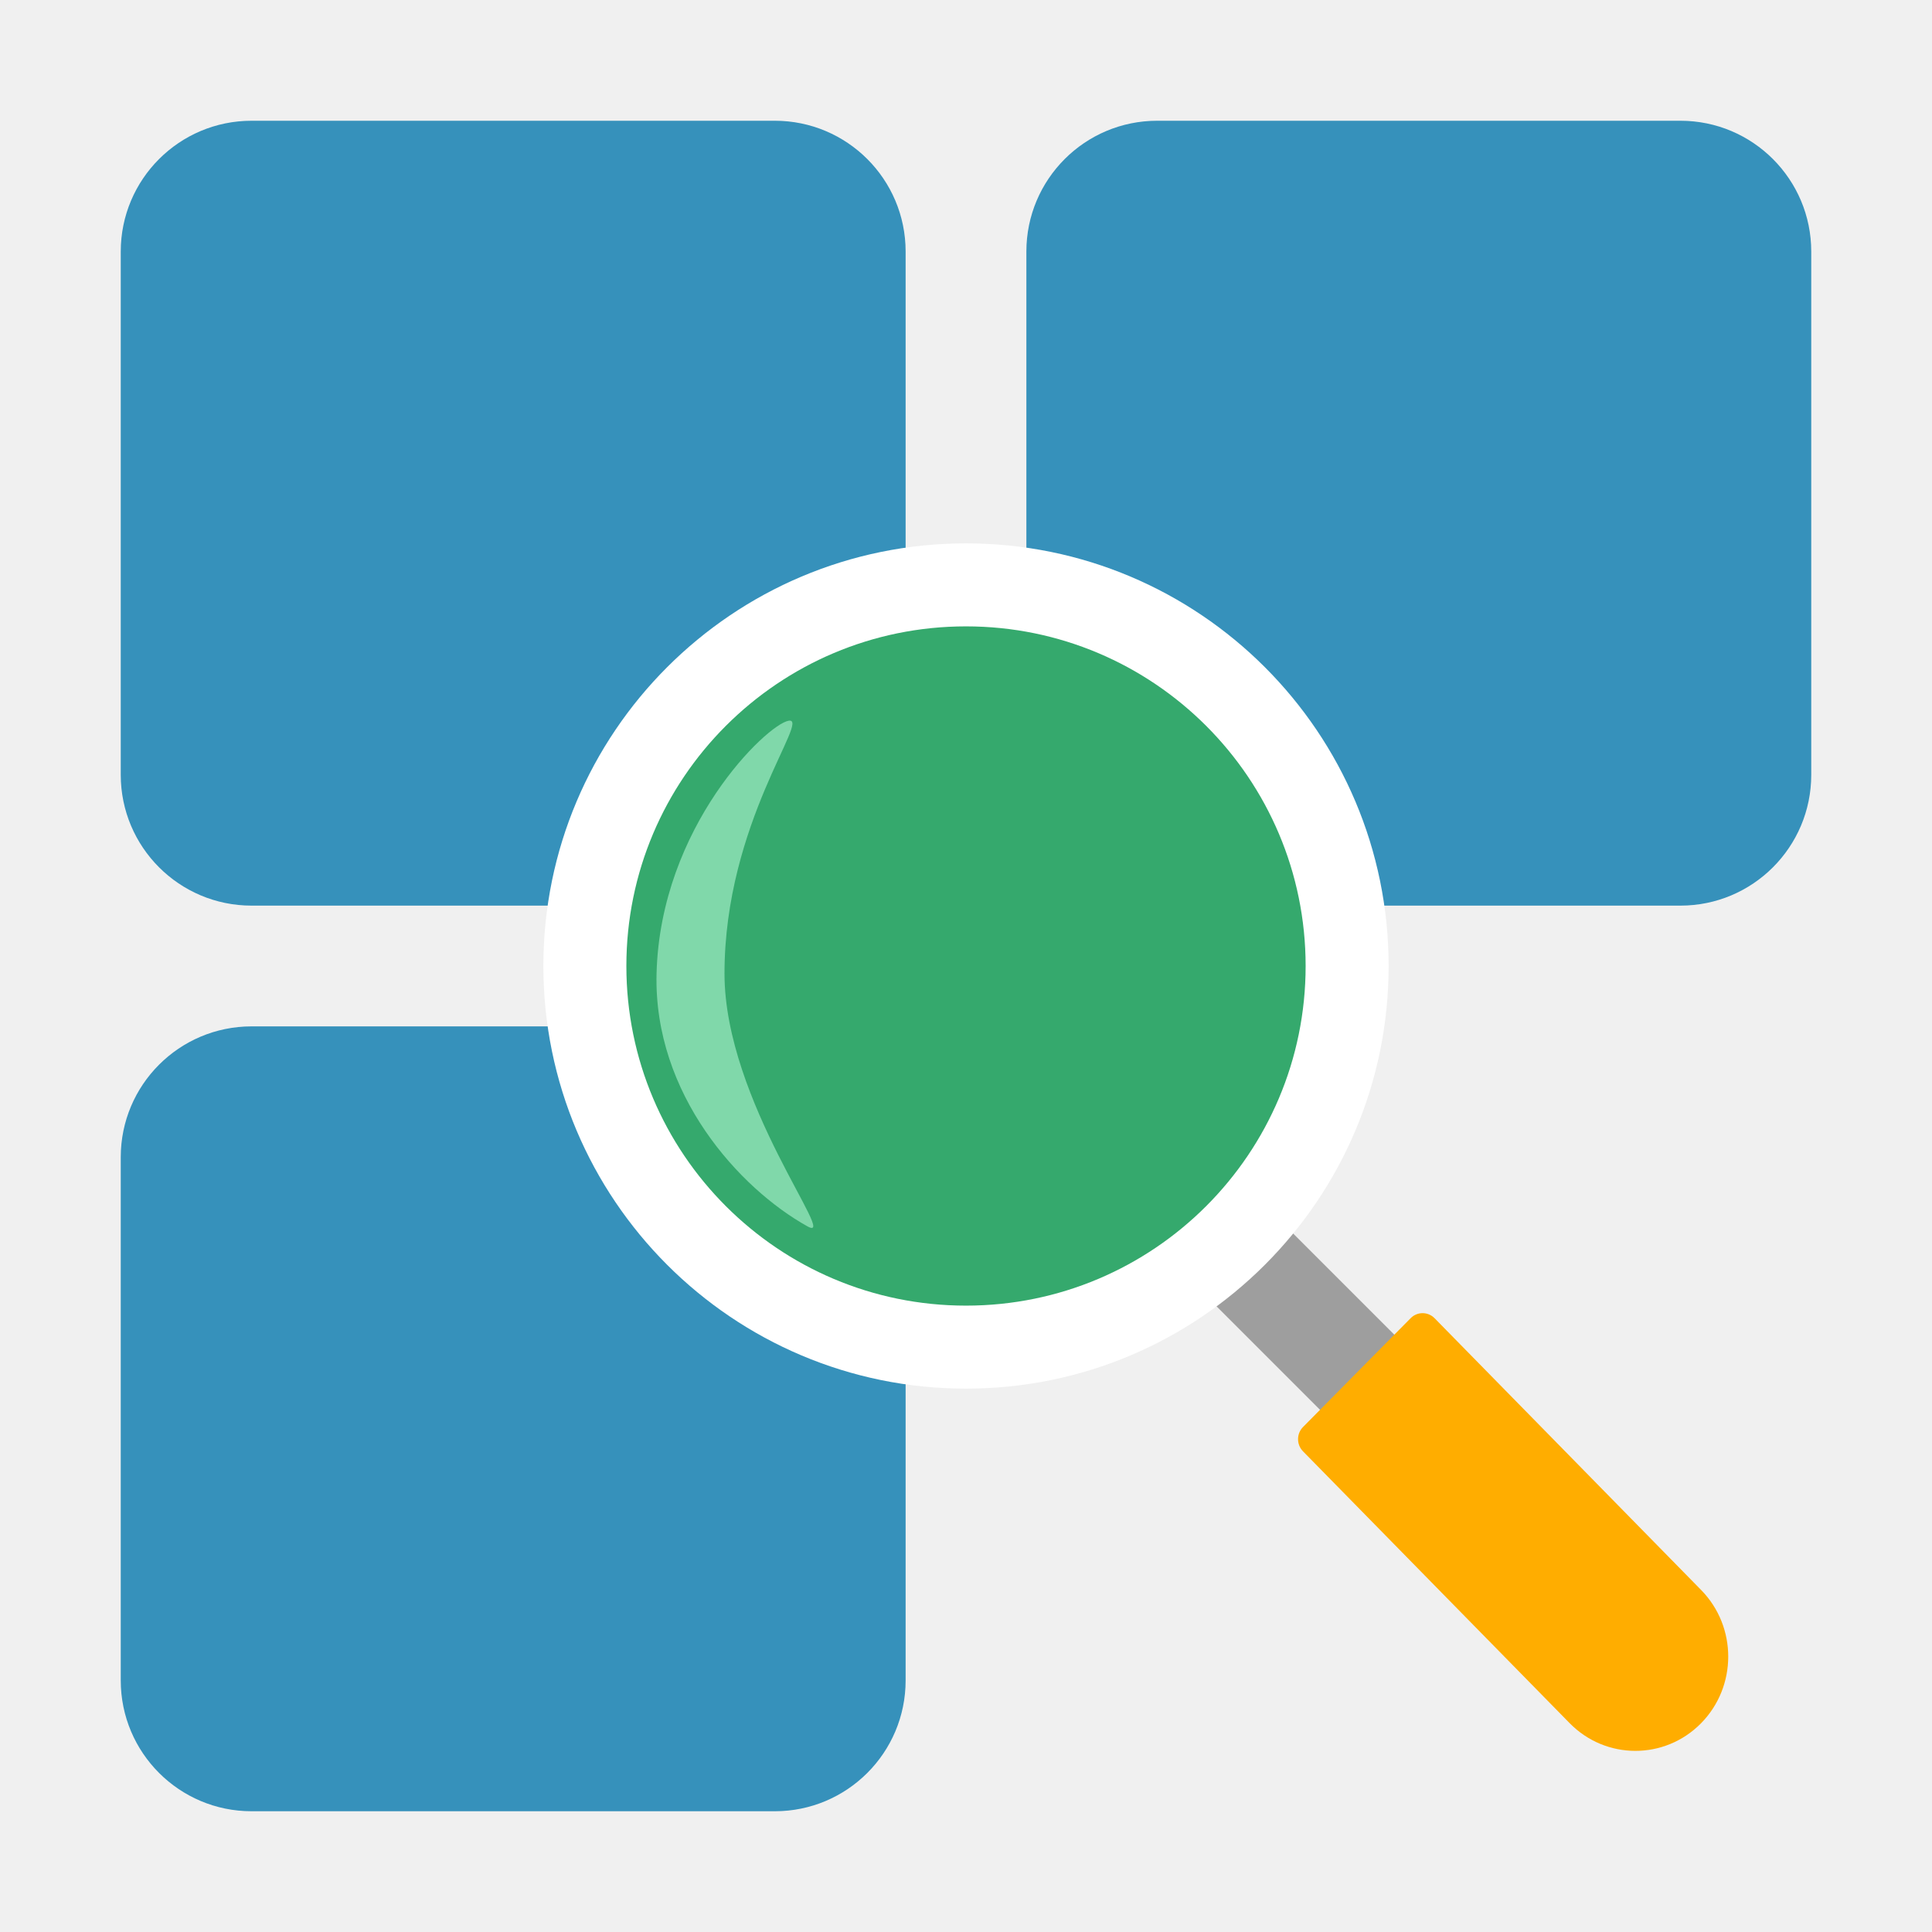
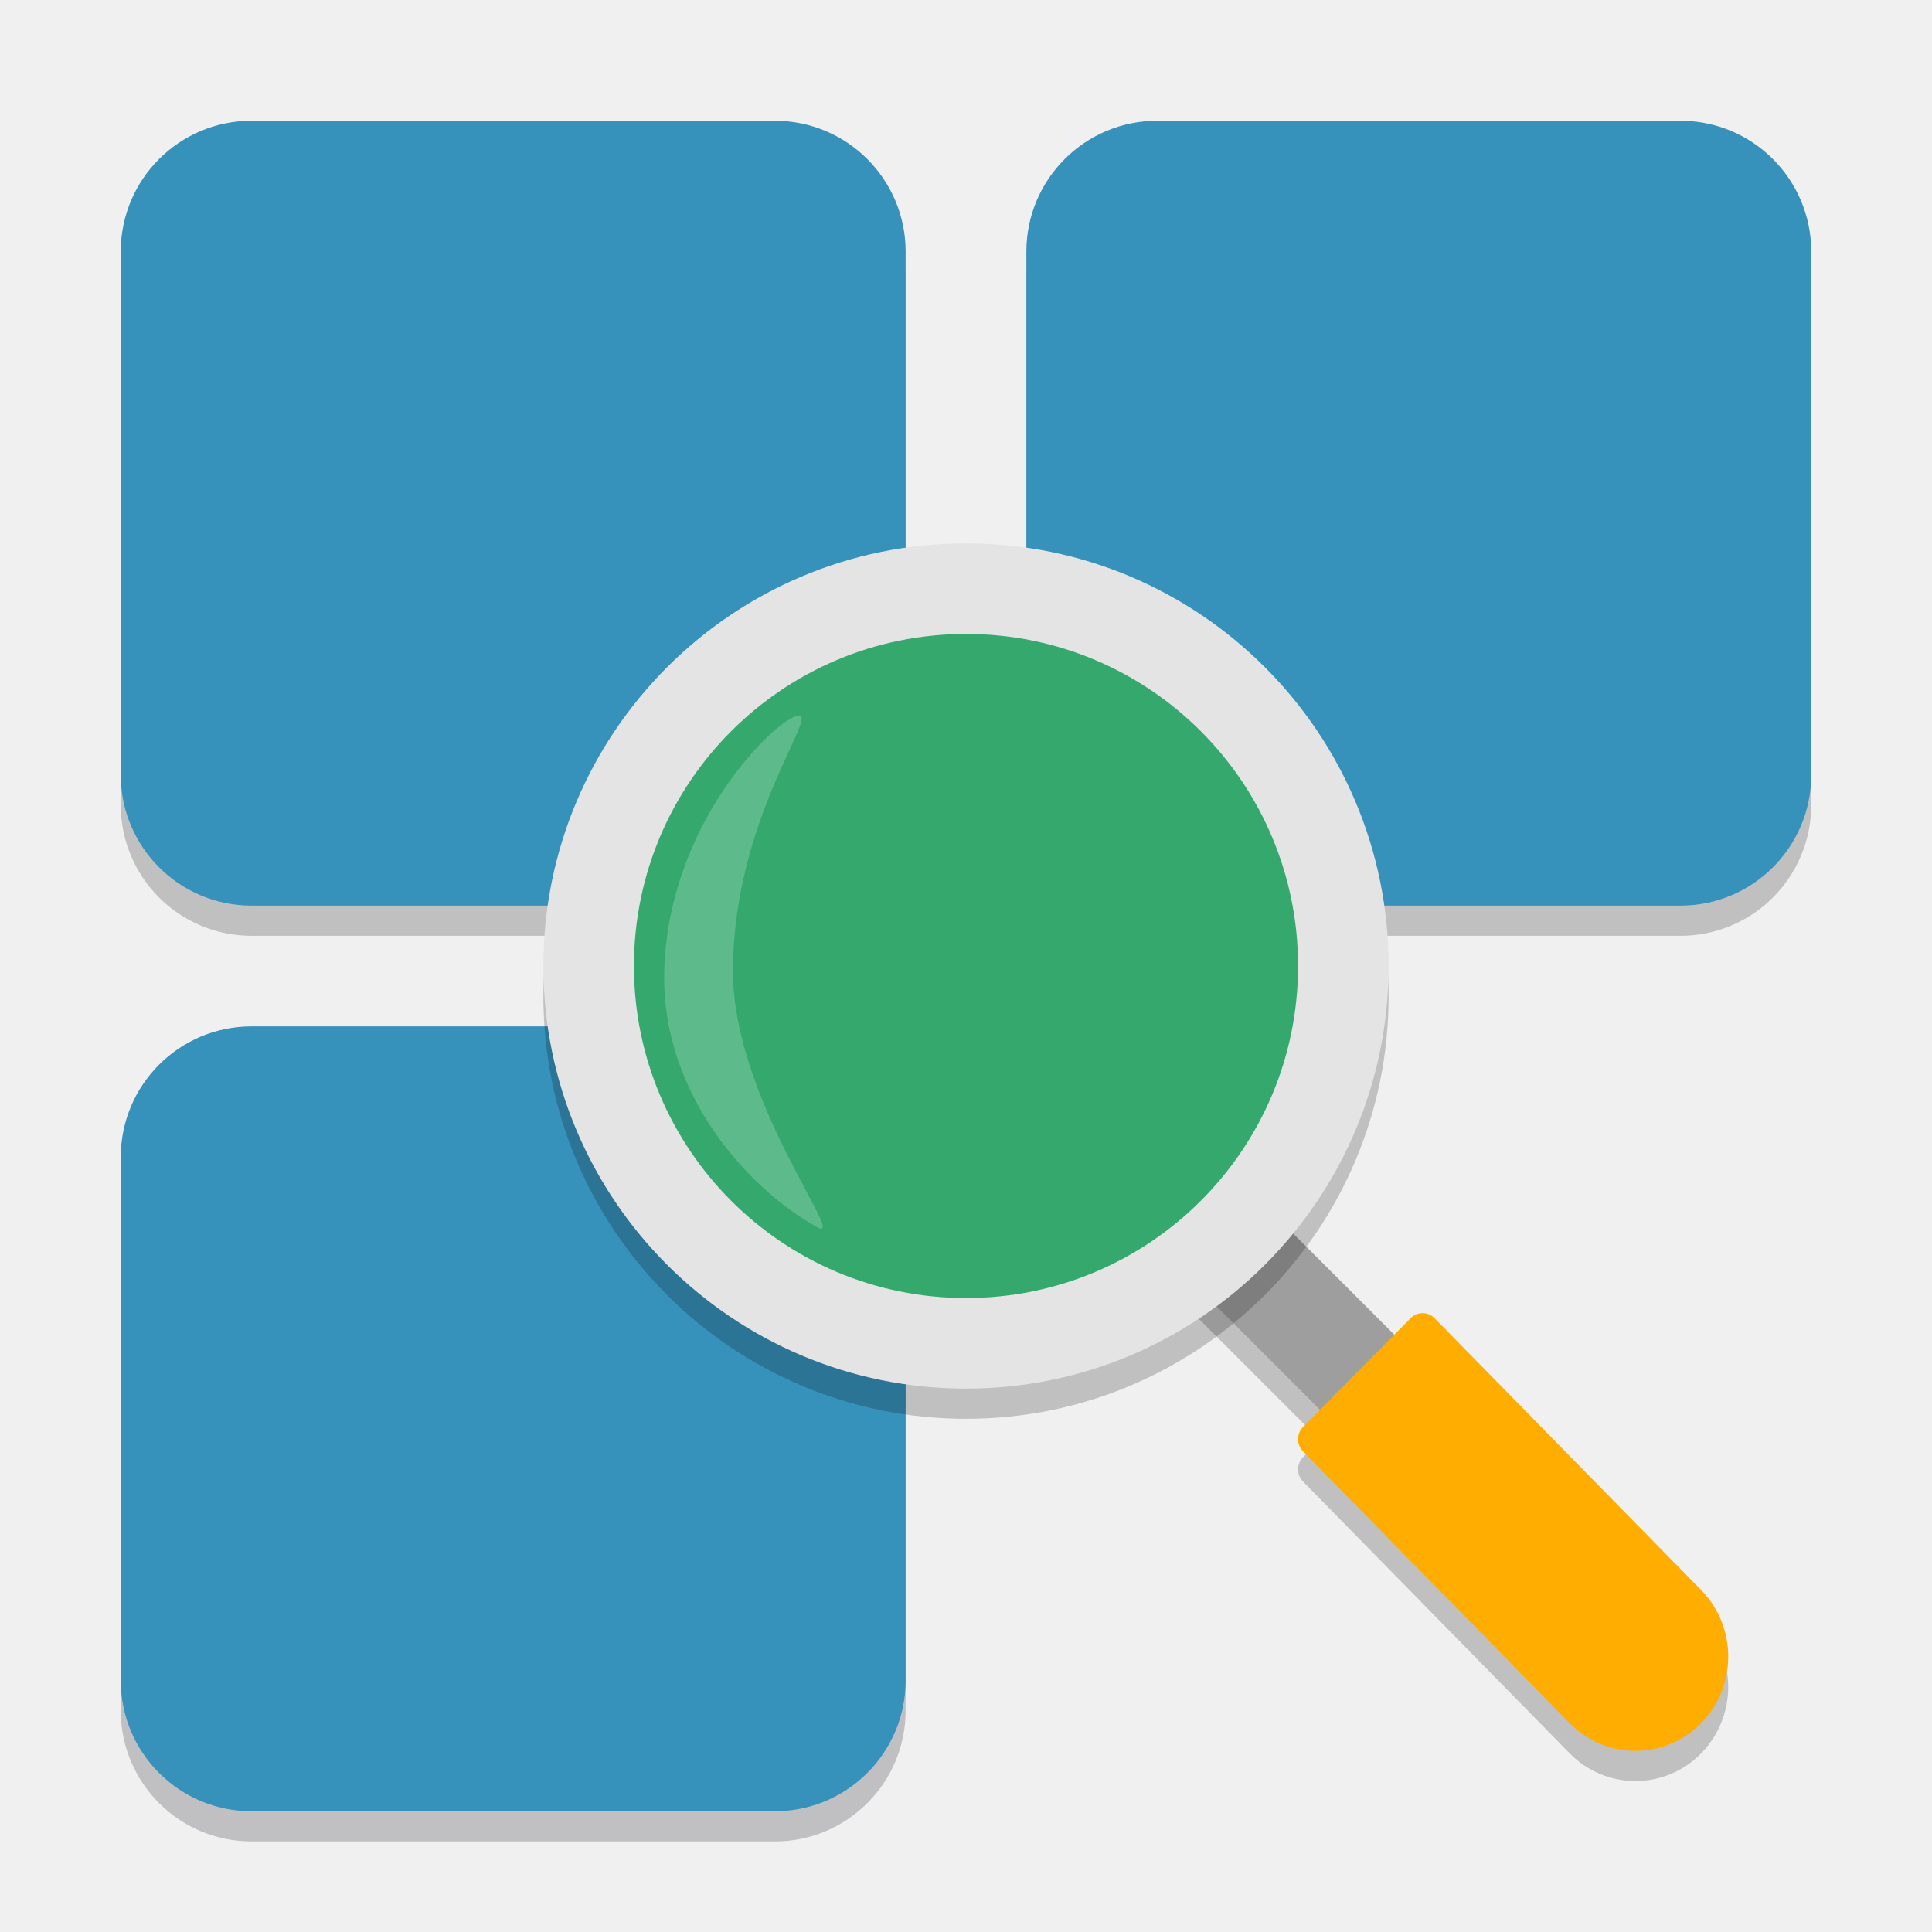
- <svg xmlns="http://www.w3.org/2000/svg" width="48" height="48" viewBox="0 0 48 48" fill="none" version="1.1" id="svg8">
-   <g id="system-launcher">
+ <svg xmlns="http://www.w3.org/2000/svg" width="64" height="64" viewBox="0 0 64 64" fill="none" version="1.1" id="svg8">
+   <g id="system-launcher" transform="scale(1.333333)">
+     <path id="Rectangle 426-6" d="m 3,7 c 0,-1.795 1.455,-3.25 3.25,-3.25 H 19.25 c 1.795,0 3.25,1.455 3.25,3.25 V 20 c 0,1.795 -1.455,3.25 -3.25,3.25 H 6.25 c -1.795,0 -3.25,-1.455 -3.25,-3.25 z" fill="url(#paint0_linear_6041_20884)" style="opacity:0.2;fill:#000000;fill-opacity:1;stroke-width:1.083" />
    <path id="Rectangle 426" d="M 3,6.25 C 3,4.455 4.455,3 6.25,3 h 13 c 1.795,0 3.25,1.455 3.25,3.25 v 13 c 0,1.795 -1.455,3.25 -3.25,3.25 h -13 C 4.455,22.5 3,21.045 3,19.25 Z" fill="url(#paint0_linear_6041_20884)" style="fill:#3691bb;fill-opacity:1;stroke-width:1.083" />
+     <path id="Rectangle 430-8" d="m 3,29.5 c 0,-1.795 1.455,-3.25 3.25,-3.25 H 19.25 c 1.795,0 3.25,1.455 3.25,3.25 v 13 c 0,1.795 -1.455,3.25 -3.25,3.25 H 6.25 c -1.795,0 -3.25,-1.455 -3.25,-3.25 z" fill="url(#paint1_linear_6041_20884)" style="opacity:0.2;fill:#00000b;fill-opacity:1;stroke-width:1.083" />
    <path id="Rectangle 430" d="M 3,28.75 C 3,26.955 4.455,25.5 6.25,25.5 h 13 c 1.795,0 3.25,1.455 3.25,3.25 v 13 c 0,1.795 -1.455,3.25 -3.25,3.25 h -13 C 4.455,45 3,43.545 3,41.75 Z" fill="url(#paint1_linear_6041_20884)" style="fill:#3691bb;fill-opacity:1;stroke-width:1.083" />
+     <path id="Rectangle 428-9" d="m 25.5,7 c 0,-1.795 1.455,-3.25 3.25,-3.25 h 13 c 1.795,0 3.25,1.455 3.25,3.25 V 20 c 0,1.795 -1.455,3.25 -3.25,3.25 h -13 c -1.795,0 -3.25,-1.455 -3.25,-3.25 z" fill="url(#paint2_linear_6041_20884)" style="opacity:0.2;fill:#000000;fill-opacity:1;stroke-width:1.083" />
    <path id="Rectangle 428" d="M 25.5,6.25 C 25.5,4.455 26.955,3 28.75,3 h 13 C 43.545,3 45,4.455 45,6.25 v 13 c 0,1.795 -1.455,3.25 -3.25,3.25 h -13 c -1.795,0 -3.25,-1.455 -3.25,-3.25 z" fill="url(#paint2_linear_6041_20884)" style="fill:#3691bb;fill-opacity:1;stroke-width:1.083" />
-     <path id="Rectangle 434" d="M31.481 30L34.928 33.447L33.072 35.303L29.625 31.856L31.481 30Z" fill="#9E9E9E" />
-     <path id="Vector" d="M34.5 24C34.5 29.799 29.799 34.5 24 34.5C18.201 34.5 13.5 29.799 13.5 24C13.5 18.201 18.201 13.5 24 13.5C29.799 13.5 34.5 18.201 34.5 24Z" fill="white" />
-     <path id="Vector_2" d="M32.438 24C32.438 28.66 28.66 32.438 24 32.438C19.34 32.438 15.562 28.66 15.562 24C15.562 19.34 19.34 15.562 24 15.562C28.66 15.562 32.438 19.34 32.438 24Z" fill="url(#paint3_linear_6041_20884)" style="fill:#35a96d;fill-opacity:1" />
-     <path id="Subtract_2" d="M20.062 30.469C20.87 30.917 18 27.375 18 24.187C18 20.437 20.156 17.813 19.594 17.906C19.054 17.996 16.406 20.531 16.312 24.187C16.235 27.188 18.375 29.531 20.062 30.469Z" fill="#E9C9FF" style="fill:#80d8aa;fill-opacity:1" />
-     <path id="Vector_3" d="M35.048 32.749C35.212 32.583 35.477 32.584 35.641 32.75L42.265 39.504C43.164 40.421 43.161 41.904 42.259 42.817C41.356 43.73 39.896 43.727 38.997 42.811L32.372 36.057C32.209 35.89 32.209 35.62 32.373 35.454L35.048 32.749Z" fill="#FFAD00" />
+     <path id="Rectangle 434-2" d="m 31.481,30.75 3.447,3.447 -1.856,1.856 -3.447,-3.447 z" fill="#9e9e9e" style="opacity:0.2;fill:#000000;fill-opacity:1" />
+     <path id="Rectangle 434" d="m 31.481,30 3.447,3.447 -1.856,1.856 -3.447,-3.447 z" fill="#9e9e9e" />
+     <path id="Vector-0" d="m 34.5,24.75 c 0,5.799 -4.701,10.5 -10.5,10.5 -5.799,0 -10.5,-4.701 -10.5,-10.5 0,-5.799 4.701,-10.5 10.5,-10.5 5.799,0 10.5,4.701 10.5,10.5 z" fill="#ffffff" style="opacity:0.2;fill:#000000;fill-opacity:1" />
+     <path id="Vector" d="m 34.5,24 c 0,5.799 -4.701,10.5 -10.5,10.5 -5.799,0 -10.5,-4.701 -10.5,-10.5 0,-5.799 4.701,-10.5 10.5,-10.5 5.799,0 10.5,4.701 10.5,10.5 z" fill="#ffffff" style="fill:#e4e4e4;fill-opacity:1" />
+     <path id="Vector_2" d="m 32.25,24 c 0,4.556 -3.694,8.25 -8.25,8.25 -4.556,0 -8.25,-3.694 -8.25,-8.25 0,-4.556 3.694,-8.25 8.25,-8.25 4.556,0 8.25,3.694 8.25,8.25 z" fill="url(#paint3_linear_6041_20884)" style="fill:#35a96d;fill-opacity:1;stroke-width:0.978" />
+     <path id="Subtract_2" d="m 20.296,30.486 c 0.817,0.454 -2.086,-3.13 -2.086,-6.354 0,-3.794 2.181,-6.449 1.612,-6.354 -0.546,0.091 -3.225,2.655 -3.319,6.354 -0.078,3.035 2.087,5.406 3.794,6.354 z" fill="#E9C9FF" style="fill:#ffffff;fill-opacity:1;stroke-width:1.012;opacity:0.2" />
+     <path id="Vector_3-5" d="m 35.048,33.499 c 0.164,-0.166 0.429,-0.166 0.593,0.001 l 6.624,6.754 c 0.899,0.917 0.896,2.4 -0.006,3.313 -0.903,0.913 -2.363,0.91 -3.262,-0.007 l -6.625,-6.754 c -0.163,-0.167 -0.163,-0.436 0.001,-0.602 z" fill="#ffad00" style="opacity:0.2;fill:#000000;fill-opacity:1" />
+     <path id="Vector_3" d="m 35.048,32.749 c 0.164,-0.166 0.429,-0.166 0.593,0.001 l 6.624,6.754 c 0.899,0.917 0.896,2.4 -0.006,3.313 -0.903,0.913 -2.363,0.91 -3.262,-0.007 l -6.625,-6.754 c -0.163,-0.167 -0.163,-0.436 0.001,-0.602 z" fill="#ffad00" />
  </g>
  <defs id="defs8">
    <linearGradient id="paint0_linear_6041_20884" x1="4.5" y1="22.5" x2="22.871" y2="4.887" gradientUnits="userSpaceOnUse">
      <stop stop-color="#229FAD" id="stop1" />
      <stop offset="1" stop-color="#49BAC8" id="stop2" />
    </linearGradient>
    <linearGradient id="paint1_linear_6041_20884" x1="4.5" y1="43.5" x2="22.871" y2="25.887" gradientUnits="userSpaceOnUse">
      <stop stop-color="#229FAD" id="stop3" />
      <stop offset="1" stop-color="#49BAC8" id="stop4" />
    </linearGradient>
    <linearGradient id="paint2_linear_6041_20884" x1="25.5" y1="22.5" x2="43.871" y2="4.887" gradientUnits="userSpaceOnUse">
      <stop stop-color="#229FAD" id="stop5" />
      <stop offset="1" stop-color="#49BAC8" id="stop6" />
    </linearGradient>
    <linearGradient id="paint3_linear_6041_20884" x1="32.438" y1="15.562" x2="15.562" y2="32.438" gradientUnits="userSpaceOnUse">
      <stop stop-color="#CF7DFF" id="stop7" />
      <stop offset="1" stop-color="#BE6DEE" id="stop8" />
    </linearGradient>
  </defs>
</svg>
